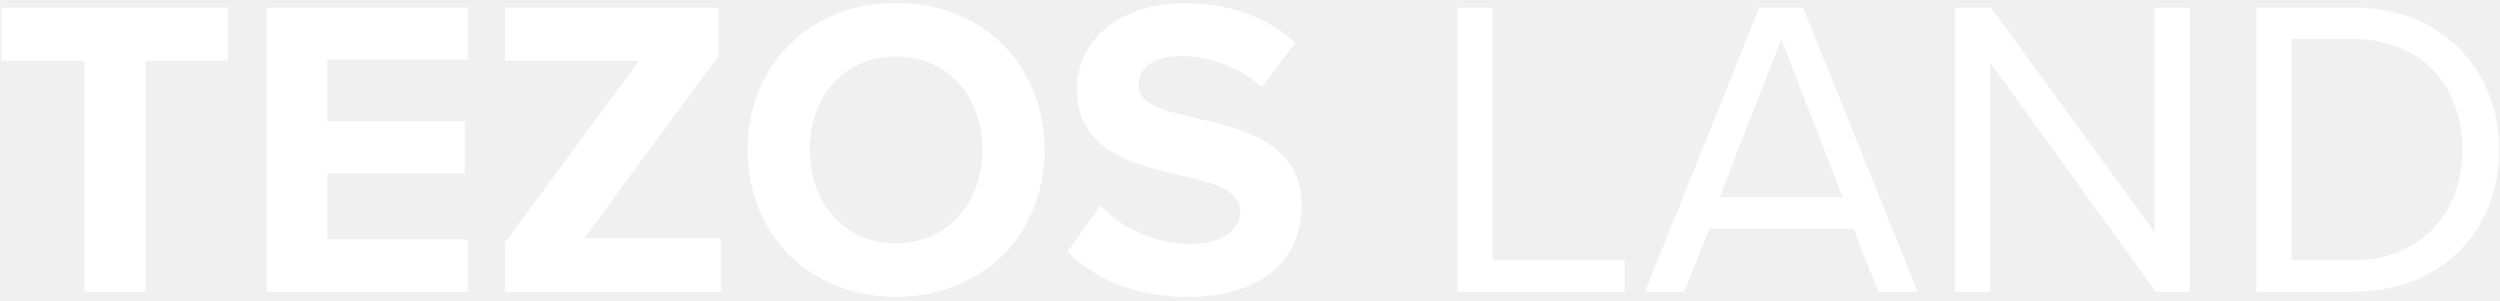
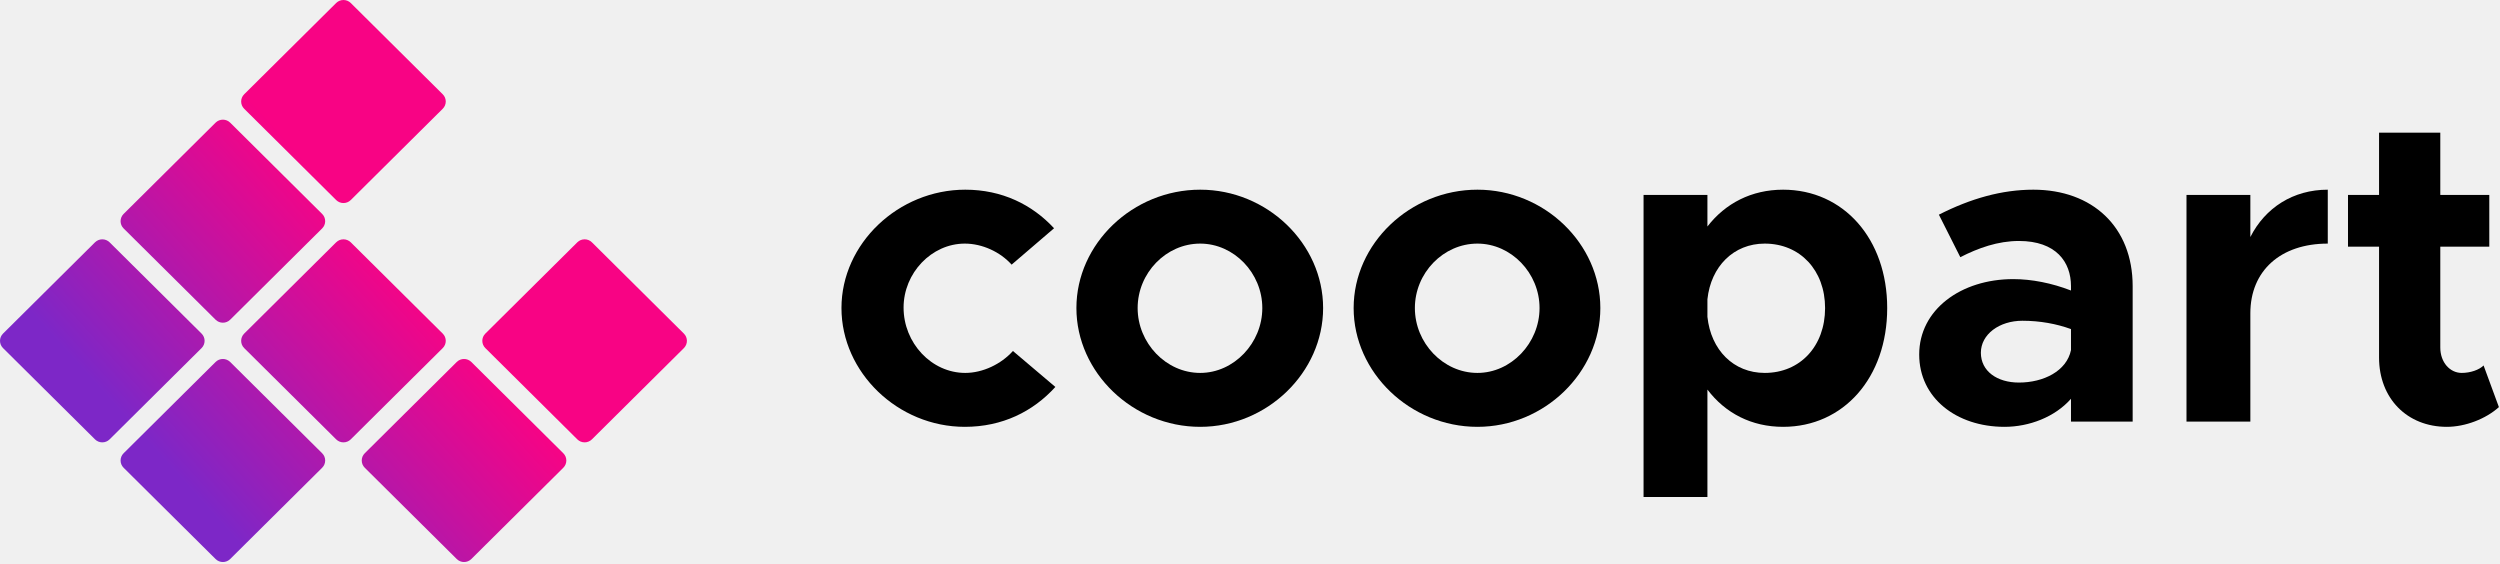
- <svg xmlns="http://www.w3.org/2000/svg" width="540" height="65" viewBox="0 0 540 65" fill="none">
-   <path d="M18.24 63H31.396V13.136H49.244V1.636H0.3V13.136H18.24V63Z" fill="white" />
-   <path d="M57.619 63H101.043V51.684H70.683V37.424H100.399V26.2H70.683V12.86H101.043V1.636H57.619V63Z" fill="white" />
-   <path d="M109.048 63H155.784V51.5H126.16L155.14 12.124V1.636H109.048V13.136H138.028L109.048 52.42V63Z" fill="white" />
-   <path d="M161.499 32.364C161.499 50.856 175.023 64.104 193.515 64.104C212.099 64.104 225.623 50.856 225.623 32.364C225.623 13.872 212.099 0.624 193.515 0.624C175.023 0.624 161.499 13.872 161.499 32.364ZM212.191 32.364C212.191 43.772 204.831 52.512 193.515 52.512C182.199 52.512 174.931 43.772 174.931 32.364C174.931 20.864 182.199 12.216 193.515 12.216C204.831 12.216 212.191 20.864 212.191 32.364Z" fill="white" />
-   <path d="M230.559 54.352C236.355 60.148 244.819 64.104 256.595 64.104C273.155 64.104 281.159 55.64 281.159 44.416C281.159 30.8 268.279 27.764 258.159 25.464C251.075 23.808 245.923 22.52 245.923 18.38C245.923 14.7 249.051 12.124 254.939 12.124C260.919 12.124 267.543 14.24 272.511 18.84L279.779 9.272C273.707 3.66 265.611 0.716 255.859 0.716C241.415 0.716 232.583 8.996 232.583 19.208C232.583 32.916 245.463 35.676 255.491 37.976C262.575 39.632 267.911 41.196 267.911 45.796C267.911 49.292 264.415 52.696 257.239 52.696C248.775 52.696 242.059 48.924 237.735 44.416L230.559 54.352Z" fill="white" />
-   <path d="M314.778 63H350.934V56.192H322.414V1.636H314.778V63Z" fill="white" />
-   <path d="M405.744 63H414.208L389.46 1.636H379.984L355.328 63H363.792L369.22 49.384H400.316L405.744 63ZM384.768 8.444L398.016 42.576H371.428L384.768 8.444Z" fill="white" />
-   <path d="M465.655 63H473.015V1.636H465.379V50.12L430.051 1.636H422.231V63H429.867V13.504L465.655 63Z" fill="white" />
-   <path d="M487.367 63H508.343C527.387 63 539.807 49.844 539.807 32.364C539.807 14.976 527.387 1.636 508.343 1.636H487.367V63ZM495.003 56.192V8.444H508.343C523.523 8.444 531.895 19.116 531.895 32.364C531.895 45.52 523.247 56.192 508.343 56.192H495.003Z" fill="white" />
+ <svg xmlns="http://www.w3.org/2000/svg" width="1025" height="231" viewBox="0 0 1025 231" fill="none">
+   <path d="M395.575 175.003C410.998 175.003 423.552 168.712 432.699 158.648L415.302 143.91C410.46 149.302 402.928 152.896 395.754 152.896C381.945 152.896 370.467 140.675 370.467 126.117C370.467 111.919 381.945 99.877 395.575 99.877C402.748 99.877 410.101 103.292 414.764 108.504L432.161 93.587C423.193 83.882 410.819 77.771 395.754 77.771C368.315 77.771 345 99.877 345 126.297C345 152.717 368.135 175.003 395.575 175.003Z" fill="black" />
+   <path d="M492.081 175.003C519.52 175.003 542.476 152.717 542.476 126.297C542.476 99.877 519.52 77.771 492.081 77.771C464.462 77.771 441.327 99.877 441.327 126.297C441.327 152.717 464.462 175.003 492.081 175.003ZM492.081 152.896C478.092 152.896 466.435 140.675 466.435 126.297C466.435 111.919 478.092 99.877 492.081 99.877C505.89 99.877 517.547 111.919 517.547 126.297C517.547 140.675 505.89 152.896 492.081 152.896Z" fill="black" />
+   <path d="M605.746 175.003C633.185 175.003 656.141 152.717 656.141 126.297C656.141 99.877 633.185 77.771 605.746 77.771C578.127 77.771 554.992 99.877 554.992 126.297C554.992 152.717 578.127 175.003 605.746 175.003ZM605.746 152.896C591.757 152.896 580.1 140.675 580.1 126.297C580.1 111.919 591.757 99.877 605.746 99.877C619.555 99.877 631.213 111.919 631.213 126.297C631.213 140.675 619.555 152.896 605.746 152.896Z" fill="black" />
+   <path d="M731.069 77.771C718.156 77.771 707.395 83.343 700.042 92.868V79.928H673.858V203.759H700.042V159.726C707.395 169.431 718.156 175.003 731.069 175.003C755.818 175.003 773.752 154.873 773.752 126.297C773.752 97.9 755.818 77.771 731.069 77.771ZM723.536 152.896C710.803 152.896 701.477 143.551 700.042 129.891V122.702C701.477 109.223 710.803 99.877 723.536 99.877C738.063 99.877 748.285 110.841 748.285 126.297C748.285 141.933 738.063 152.896 723.536 152.896Z" fill="black" />
+   <path d="M833.681 77.771C820.768 77.771 808.034 81.366 794.942 88.015L803.73 105.449C811.083 101.675 819.154 98.799 827.762 98.799C843.006 98.799 849.104 107.426 849.104 117.311V119.108C841.213 116.053 832.963 114.435 825.431 114.435C803.91 114.435 786.872 127.016 786.872 145.348C786.872 163.141 802.116 175.003 821.844 175.003C831.887 175.003 842.468 171.049 849.104 163.5V172.846H874.391V117.311C874.391 93.048 857.892 77.771 833.681 77.771ZM827.762 156.85C818.795 156.85 812.159 152.177 812.159 144.629C812.159 137.081 819.692 131.509 829.197 131.509C836.371 131.509 843.186 132.767 849.104 134.924V143.551C847.311 152.177 837.805 156.85 827.762 156.85Z" fill="black" />
+   <path d="M922.644 97.181V79.928H896.46V172.846H922.644V128.454C922.644 111.02 935.019 99.877 954.388 99.877V77.771C940.22 77.771 928.742 85.14 922.644 97.181Z" fill="black" />
+   <path d="M1018.27 149.841C1016.48 151.638 1012.89 152.896 1009.31 152.896C1004.47 152.896 1000.52 148.583 1000.52 142.472V101.135H1020.61V79.928H1000.52V54.407H975.412V79.928H962.678V101.135H975.412V146.606C975.412 163.32 986.889 175.003 1003.21 175.003C1010.74 175.003 1019.17 171.768 1024.55 166.915L1018.27 149.841Z" fill="black" />
+   <path fill-rule="evenodd" clip-rule="evenodd" d="M100.113 44.593C98.461 42.953 98.461 40.295 100.113 38.655L137.826 1.23C139.478 -0.41 142.157 -0.41 143.809 1.23L181.522 38.655C183.175 40.295 183.175 42.953 181.522 44.593L143.809 82.019C142.157 83.658 139.478 83.658 137.826 82.019L100.113 44.593ZM50.676 93.653C49.024 92.014 49.024 89.355 50.676 87.715L88.389 50.29C90.041 48.65 92.72 48.65 94.373 50.29L132.085 87.715C133.738 89.355 133.738 92.014 132.085 93.653L94.373 131.079C92.72 132.718 90.041 132.718 88.389 131.079L50.676 93.653ZM1.239 136.775C-0.413 138.415 -0.413 141.074 1.239 142.713L38.952 180.139C40.604 181.779 43.283 181.779 44.936 180.139L82.648 142.713C84.301 141.074 84.301 138.415 82.648 136.775L44.936 99.35C43.283 97.71 40.604 97.71 38.952 99.35L1.239 136.775ZM198.987 142.713C197.334 141.074 197.334 138.415 198.987 136.775L236.699 99.35C238.352 97.71 241.031 97.71 242.683 99.35L280.396 136.775C282.048 138.415 282.048 141.074 280.396 142.713L242.683 180.139C241.031 181.779 238.352 181.779 236.699 180.139L198.987 142.713ZM149.55 185.836C147.898 187.475 147.898 190.134 149.55 191.774L187.263 229.199C188.915 230.839 191.594 230.839 193.246 229.199L230.959 191.774C232.611 190.134 232.611 187.475 230.959 185.836L193.246 148.41C191.594 146.77 188.915 146.77 187.263 148.41L149.55 185.836ZM50.676 191.774C49.024 190.134 49.024 187.475 50.676 185.836L88.389 148.41C90.041 146.77 92.72 146.77 94.373 148.41L132.085 185.836C133.738 187.475 133.738 190.134 132.085 191.774L94.373 229.199C92.72 230.839 90.041 230.839 88.389 229.199L50.676 191.774ZM100.113 136.775C98.461 138.415 98.461 141.074 100.113 142.713L137.826 180.139C139.478 181.779 142.157 181.779 143.809 180.139L181.522 142.713C183.175 141.074 183.175 138.415 181.522 136.775L143.809 99.35C142.157 97.71 139.478 97.71 137.826 99.35L100.113 136.775Z" fill="url(#paint0_linear)" />
+   <defs>
+     <linearGradient id="paint0_linear" x1="77.552" y1="200.109" x2="170.629" y2="116.346" gradientUnits="userSpaceOnUse">
+       <stop stop-color="#7D27C7" />
+       <stop offset="1" stop-color="#F80384" />
+     </linearGradient>
+   </defs>
</svg>
